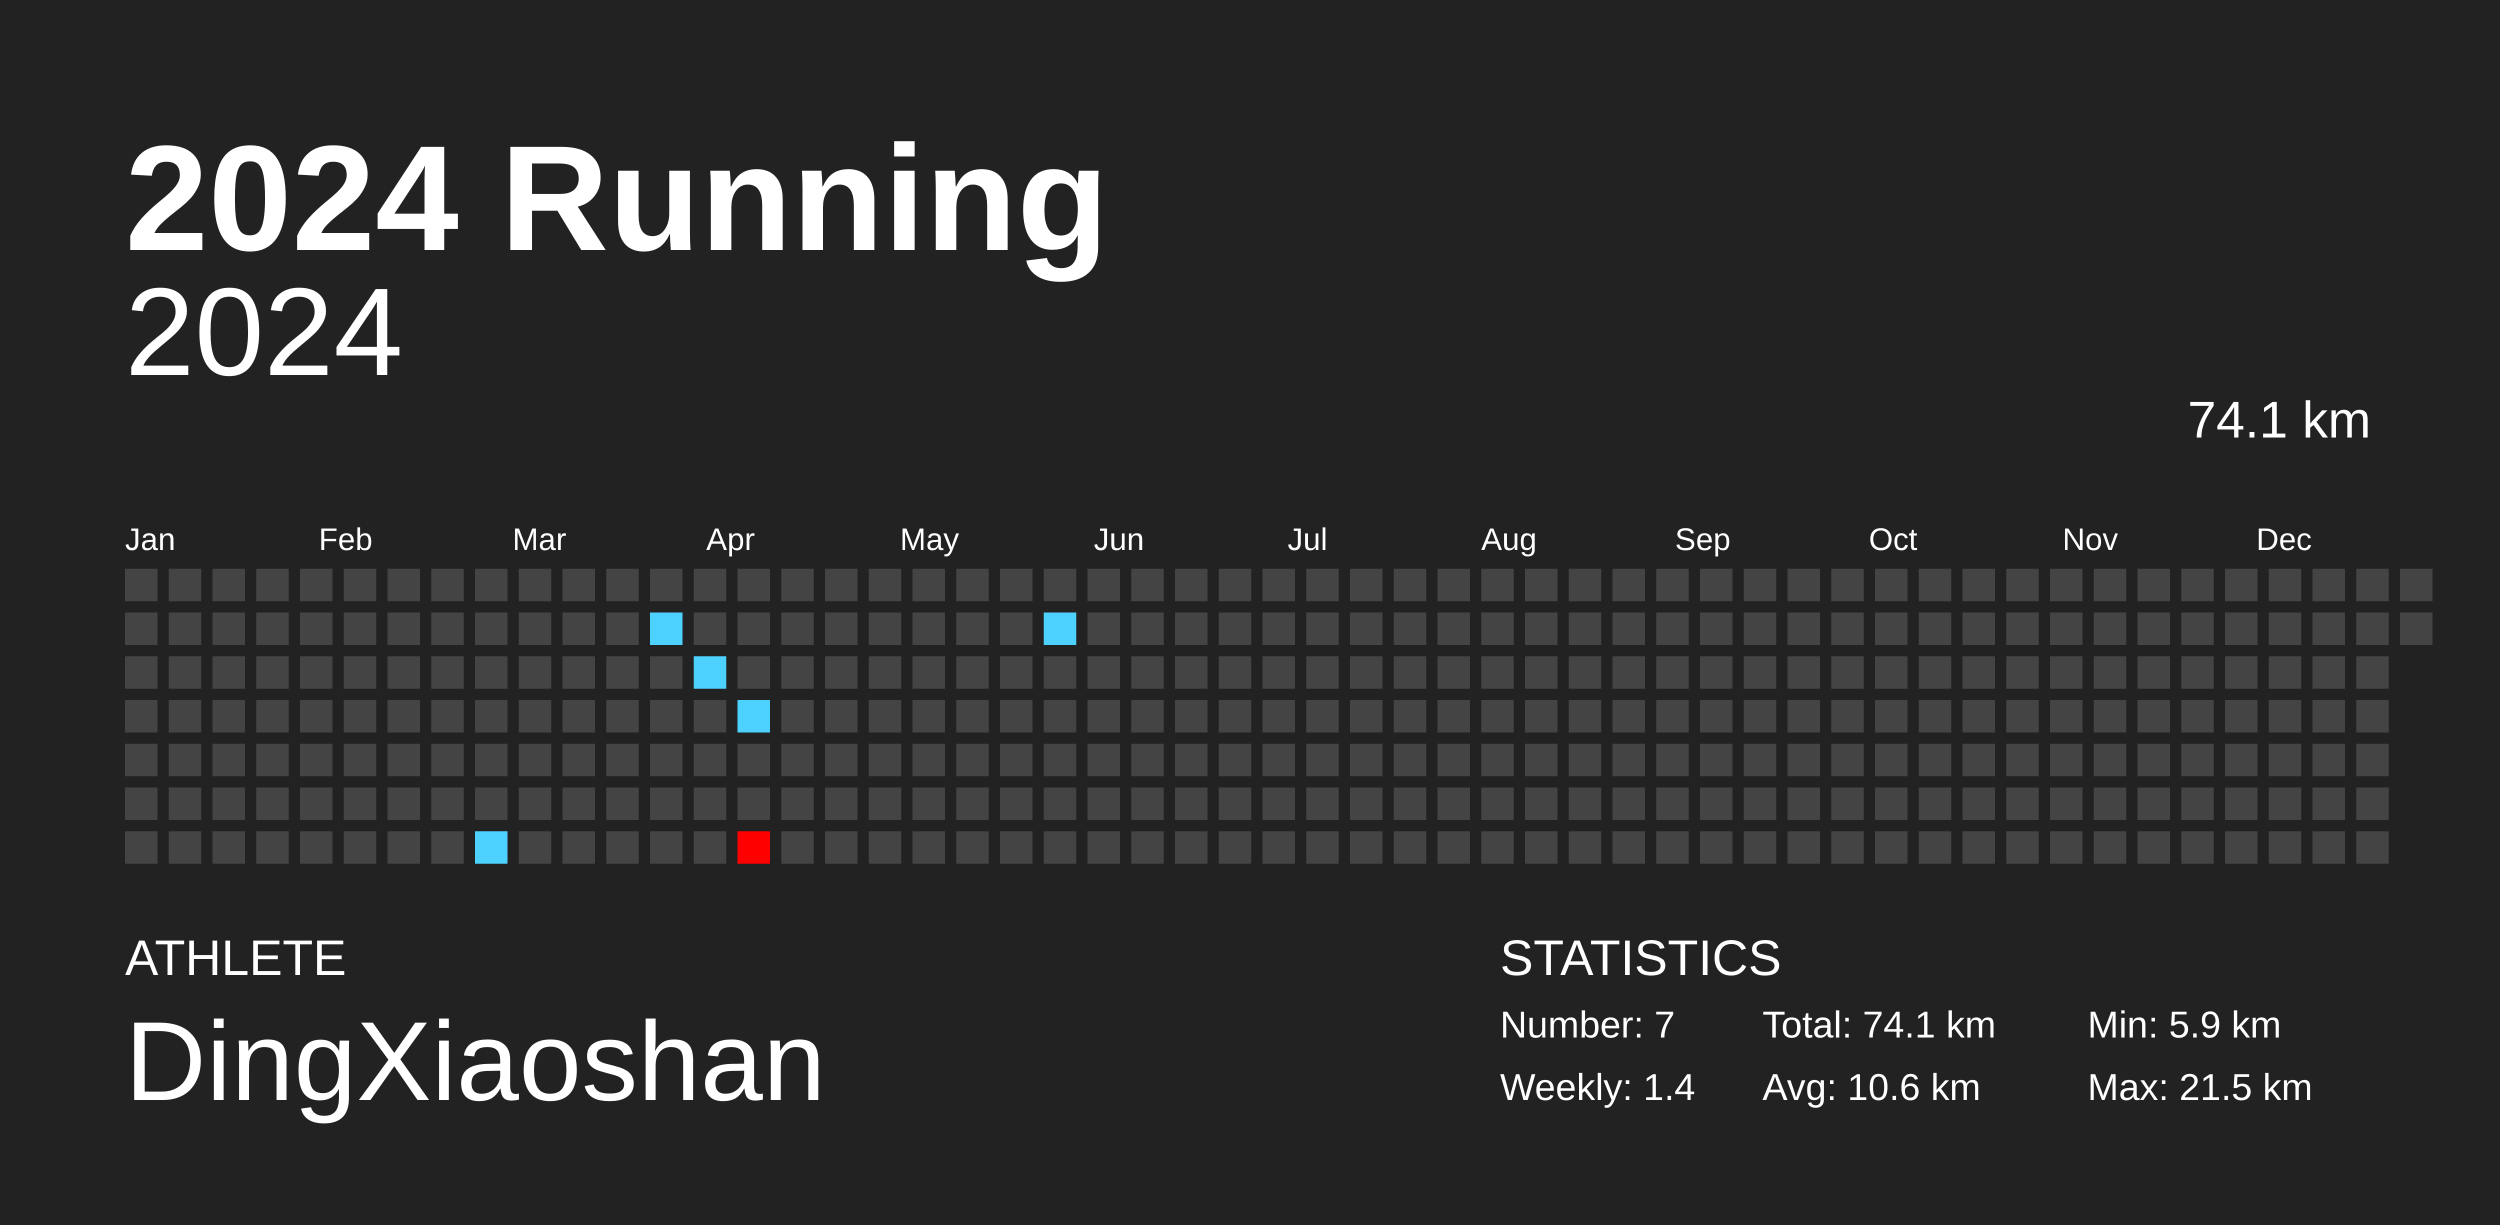
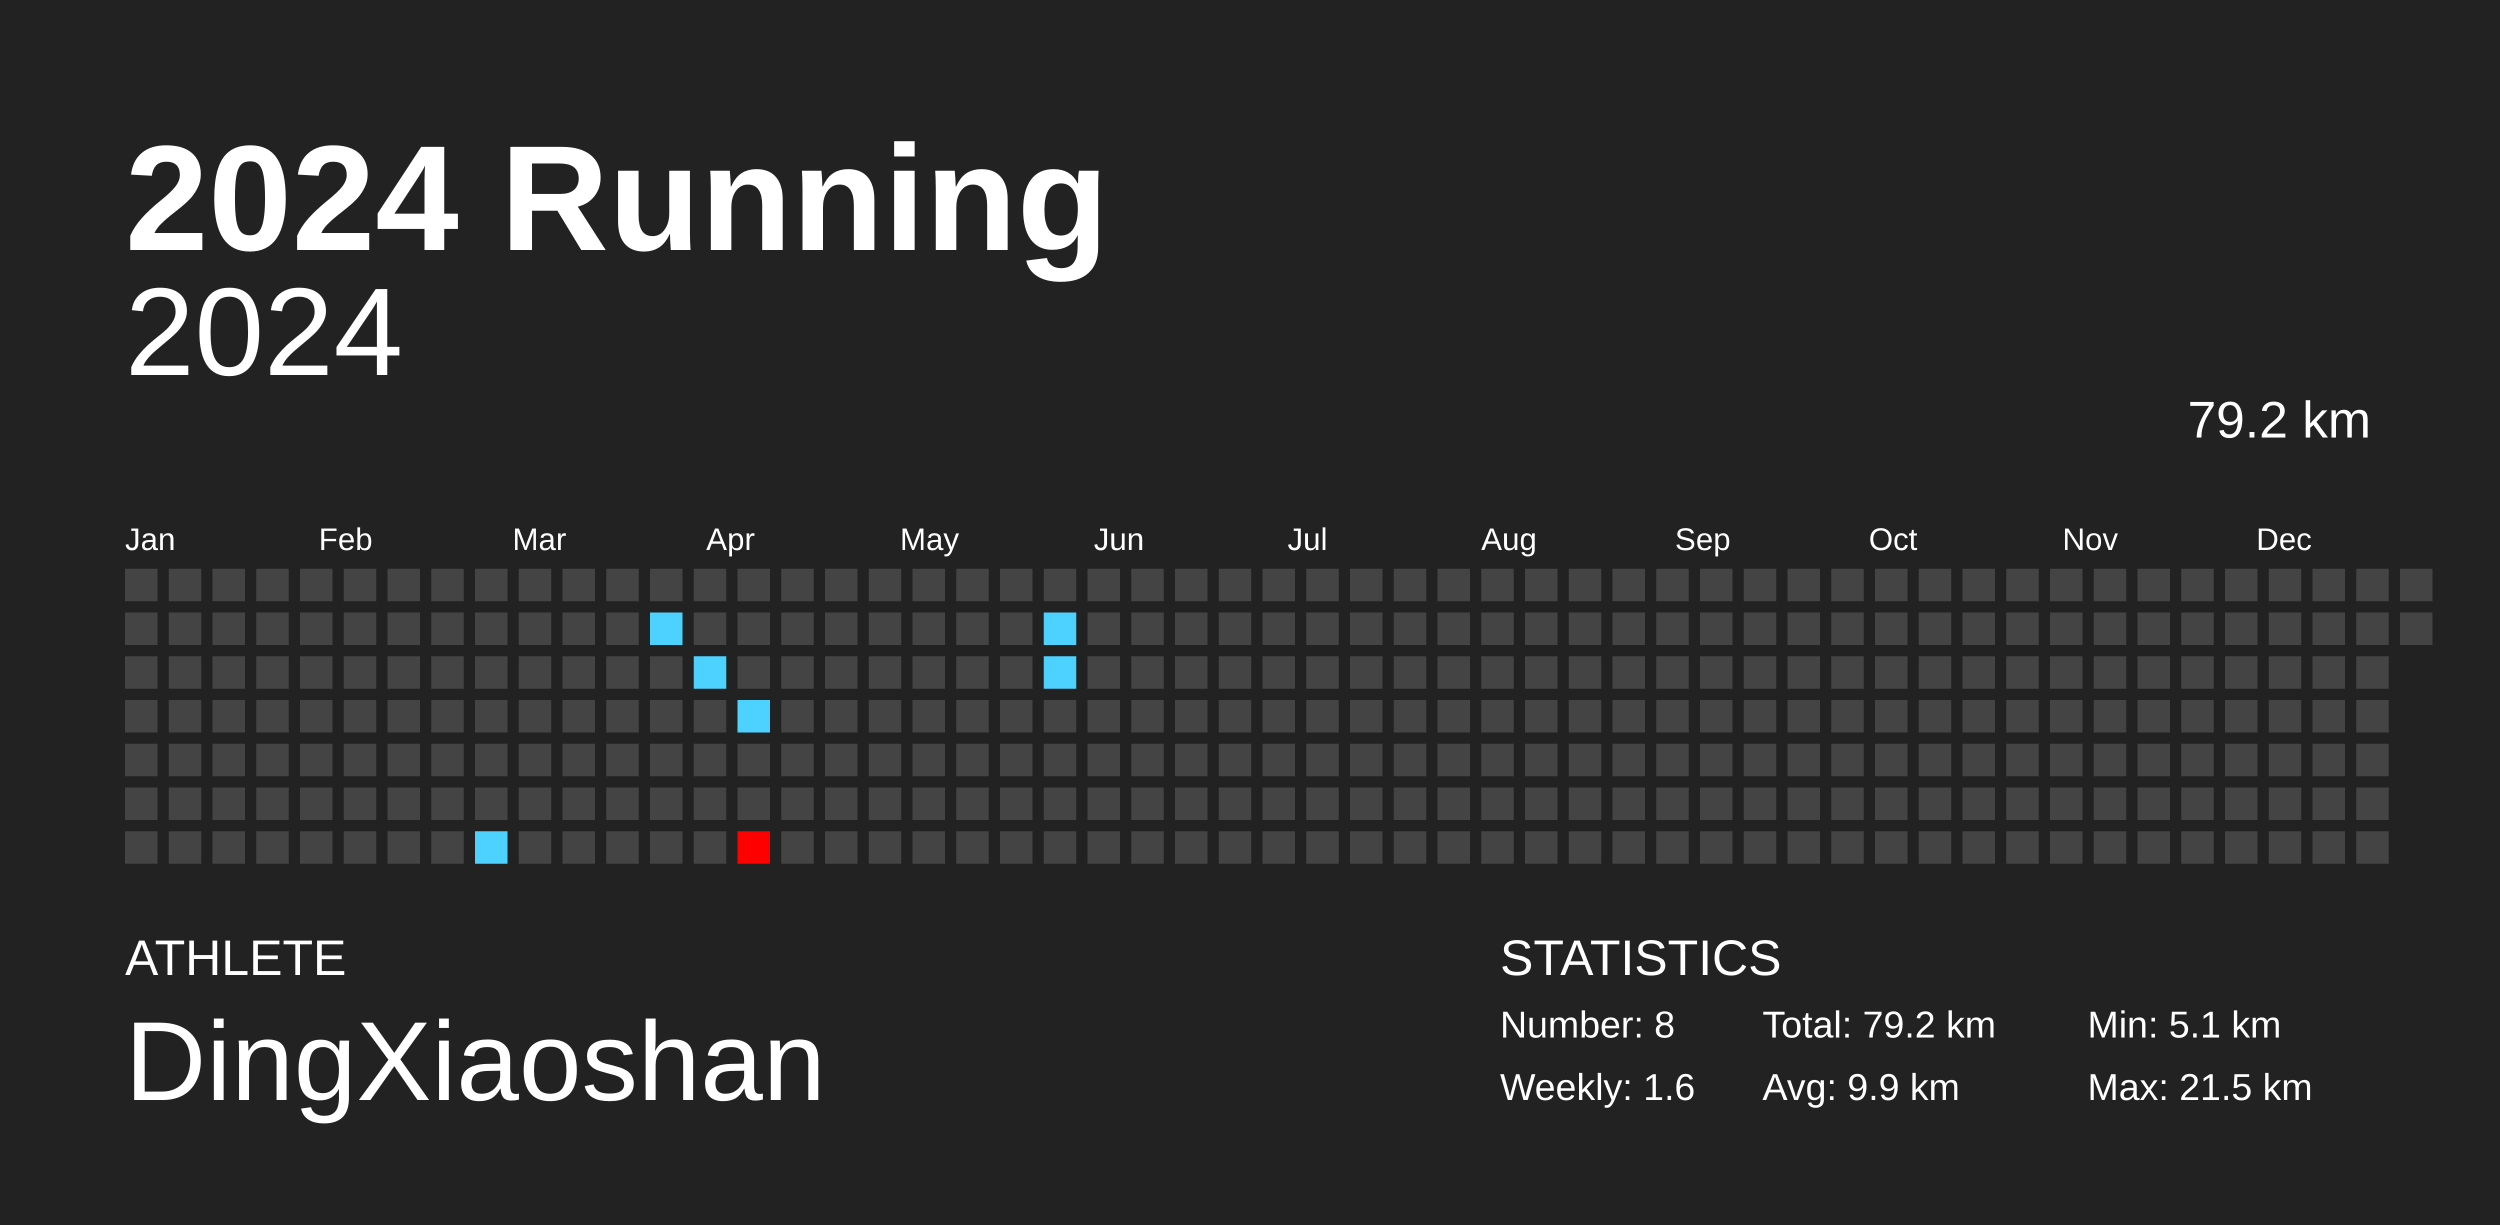
<svg xmlns="http://www.w3.org/2000/svg" baseProfile="full" height="98mm" version="1.1" viewBox="0,0,200,98" width="200mm">
  <defs />
  <rect fill="#222222" height="98" width="200" x="0" y="0" />
  <text fill="#FFFFFF" style="font-size:12px; font-family:Arial; font-weight:bold;" x="10" y="20">2024 Running</text>
  <text fill="#FFFFFF" style="font-size:4px; font-family:Arial" x="10" y="78">ATHLETE</text>
  <text fill="#FFFFFF" style="font-size:9px; font-family:Arial" x="10" y="88">DingXiaoshan</text>
  <text fill="#FFFFFF" style="font-size:4px; font-family:Arial" x="120" y="78">STATISTICS</text>
-   <text fill="#FFFFFF" style="font-size:3px; font-family:Arial" x="120" y="83">Number: 7</text>
-   <text fill="#FFFFFF" style="font-size:3px; font-family:Arial" x="120" y="88">Weekly: 1.4</text>
-   <text fill="#FFFFFF" style="font-size:3px; font-family:Arial" x="141" y="83">Total: 74.1 km</text>
-   <text fill="#FFFFFF" style="font-size:3px; font-family:Arial" x="141" y="88">Avg: 10.6 km</text>
-   <text fill="#FFFFFF" style="font-size:3px; font-family:Arial" x="167" y="83">Min: 5.9 km</text>
+   <text fill="#FFFFFF" style="font-size:3px; font-family:Arial" x="120" y="83">Number: 8</text>
+   <text fill="#FFFFFF" style="font-size:3px; font-family:Arial" x="120" y="88">Weekly: 1.6</text>
+   <text fill="#FFFFFF" style="font-size:3px; font-family:Arial" x="141" y="83">Total: 79.2 km</text>
+   <text fill="#FFFFFF" style="font-size:3px; font-family:Arial" x="141" y="88">Avg: 9.9 km</text>
+   <text fill="#FFFFFF" style="font-size:3px; font-family:Arial" x="167" y="83">Min: 5.1 km</text>
  <text fill="#FFFFFF" style="font-size:3px; font-family:Arial" x="167" y="88">Max: 21.5 km</text>
  <text alignment-baseline="hanging" fill="#FFFFFF" style="font-size:10.0px; font-family:Arial;" x="10" y="30">2024</text>
-   <text alignment-baseline="hanging" fill="#FFFFFF" style="font-size:4.125px; font-family:Arial;" x="175" y="35">74.1 km</text>
+   <text alignment-baseline="hanging" fill="#FFFFFF" style="font-size:4.125px; font-family:Arial;" x="175" y="35">79.2 km</text>
  <text fill="#FFFFFF" style="font-size:2.5px; font-family:Arial" x="10.0" y="44">Jan</text>
  <text fill="#FFFFFF" style="font-size:2.5px; font-family:Arial" x="25.5" y="44">Feb</text>
  <text fill="#FFFFFF" style="font-size:2.5px; font-family:Arial" x="41.0" y="44">Mar</text>
  <text fill="#FFFFFF" style="font-size:2.5px; font-family:Arial" x="56.5" y="44">Apr</text>
  <text fill="#FFFFFF" style="font-size:2.5px; font-family:Arial" x="72.0" y="44">May</text>
  <text fill="#FFFFFF" style="font-size:2.5px; font-family:Arial" x="87.5" y="44">Jun</text>
  <text fill="#FFFFFF" style="font-size:2.5px; font-family:Arial" x="103.0" y="44">Jul</text>
  <text fill="#FFFFFF" style="font-size:2.5px; font-family:Arial" x="118.5" y="44">Aug</text>
  <text fill="#FFFFFF" style="font-size:2.5px; font-family:Arial" x="134.0" y="44">Sep</text>
  <text fill="#FFFFFF" style="font-size:2.5px; font-family:Arial" x="149.5" y="44">Oct</text>
  <text fill="#FFFFFF" style="font-size:2.5px; font-family:Arial" x="165.0" y="44">Nov</text>
  <text fill="#FFFFFF" style="font-size:2.5px; font-family:Arial" x="180.5" y="44">Dec</text>
  <rect fill="#444444" height="2.6" width="2.6" x="10.0" y="45.5" />
  <rect fill="#444444" height="2.6" width="2.6" x="10.0" y="49.0" />
  <rect fill="#444444" height="2.6" width="2.6" x="10.0" y="52.5" />
  <rect fill="#444444" height="2.6" width="2.6" x="10.0" y="56.0" />
  <rect fill="#444444" height="2.6" width="2.6" x="10.0" y="59.5" />
  <rect fill="#444444" height="2.6" width="2.6" x="10.0" y="63.0" />
  <rect fill="#444444" height="2.6" width="2.6" x="10.0" y="66.5" />
  <rect fill="#444444" height="2.6" width="2.6" x="13.5" y="45.5" />
  <rect fill="#444444" height="2.6" width="2.6" x="13.5" y="49.0" />
  <rect fill="#444444" height="2.6" width="2.6" x="13.5" y="52.5" />
  <rect fill="#444444" height="2.6" width="2.6" x="13.5" y="56.0" />
  <rect fill="#444444" height="2.6" width="2.6" x="13.5" y="59.5" />
  <rect fill="#444444" height="2.6" width="2.6" x="13.5" y="63.0" />
  <rect fill="#444444" height="2.6" width="2.6" x="13.5" y="66.5" />
  <rect fill="#444444" height="2.6" width="2.6" x="17.0" y="45.5" />
  <rect fill="#444444" height="2.6" width="2.6" x="17.0" y="49.0" />
  <rect fill="#444444" height="2.6" width="2.6" x="17.0" y="52.5" />
  <rect fill="#444444" height="2.6" width="2.6" x="17.0" y="56.0" />
  <rect fill="#444444" height="2.6" width="2.6" x="17.0" y="59.5" />
  <rect fill="#444444" height="2.6" width="2.6" x="17.0" y="63.0" />
  <rect fill="#444444" height="2.6" width="2.6" x="17.0" y="66.5" />
  <rect fill="#444444" height="2.6" width="2.6" x="20.5" y="45.5" />
  <rect fill="#444444" height="2.6" width="2.6" x="20.5" y="49.0" />
  <rect fill="#444444" height="2.6" width="2.6" x="20.5" y="52.5" />
  <rect fill="#444444" height="2.6" width="2.6" x="20.5" y="56.0" />
  <rect fill="#444444" height="2.6" width="2.6" x="20.5" y="59.5" />
  <rect fill="#444444" height="2.6" width="2.6" x="20.5" y="63.0" />
  <rect fill="#444444" height="2.6" width="2.6" x="20.5" y="66.5" />
  <rect fill="#444444" height="2.6" width="2.6" x="24.0" y="45.5" />
  <rect fill="#444444" height="2.6" width="2.6" x="24.0" y="49.0" />
  <rect fill="#444444" height="2.6" width="2.6" x="24.0" y="52.5" />
  <rect fill="#444444" height="2.6" width="2.6" x="24.0" y="56.0" />
  <rect fill="#444444" height="2.6" width="2.6" x="24.0" y="59.5" />
  <rect fill="#444444" height="2.6" width="2.6" x="24.0" y="63.0" />
  <rect fill="#444444" height="2.6" width="2.6" x="24.0" y="66.5" />
  <rect fill="#444444" height="2.6" width="2.6" x="27.5" y="45.5" />
  <rect fill="#444444" height="2.6" width="2.6" x="27.5" y="49.0" />
  <rect fill="#444444" height="2.6" width="2.6" x="27.5" y="52.5" />
  <rect fill="#444444" height="2.6" width="2.6" x="27.5" y="56.0" />
  <rect fill="#444444" height="2.6" width="2.6" x="27.5" y="59.5" />
  <rect fill="#444444" height="2.6" width="2.6" x="27.5" y="63.0" />
  <rect fill="#444444" height="2.6" width="2.6" x="27.5" y="66.5" />
  <rect fill="#444444" height="2.6" width="2.6" x="31.0" y="45.5" />
  <rect fill="#444444" height="2.6" width="2.6" x="31.0" y="49.0" />
  <rect fill="#444444" height="2.6" width="2.6" x="31.0" y="52.5" />
  <rect fill="#444444" height="2.6" width="2.6" x="31.0" y="56.0" />
  <rect fill="#444444" height="2.6" width="2.6" x="31.0" y="59.5" />
  <rect fill="#444444" height="2.6" width="2.6" x="31.0" y="63.0" />
  <rect fill="#444444" height="2.6" width="2.6" x="31.0" y="66.5" />
  <rect fill="#444444" height="2.6" width="2.6" x="34.5" y="45.5" />
  <rect fill="#444444" height="2.6" width="2.6" x="34.5" y="49.0" />
  <rect fill="#444444" height="2.6" width="2.6" x="34.5" y="52.5" />
  <rect fill="#444444" height="2.6" width="2.6" x="34.5" y="56.0" />
  <rect fill="#444444" height="2.6" width="2.6" x="34.5" y="59.5" />
  <rect fill="#444444" height="2.6" width="2.6" x="34.5" y="63.0" />
  <rect fill="#444444" height="2.6" width="2.6" x="34.5" y="66.5" />
  <rect fill="#444444" height="2.6" width="2.6" x="38.0" y="45.5" />
  <rect fill="#444444" height="2.6" width="2.6" x="38.0" y="49.0" />
  <rect fill="#444444" height="2.6" width="2.6" x="38.0" y="52.5" />
  <rect fill="#444444" height="2.6" width="2.6" x="38.0" y="56.0" />
  <rect fill="#444444" height="2.6" width="2.6" x="38.0" y="59.5" />
  <rect fill="#444444" height="2.6" width="2.6" x="38.0" y="63.0" />
  <rect fill="#4dd2ff" height="2.6" width="2.6" x="38.0" y="66.5" />
  <rect fill="#444444" height="2.6" width="2.6" x="41.5" y="45.5" />
  <rect fill="#444444" height="2.6" width="2.6" x="41.5" y="49.0" />
  <rect fill="#444444" height="2.6" width="2.6" x="41.5" y="52.5" />
  <rect fill="#444444" height="2.6" width="2.6" x="41.5" y="56.0" />
  <rect fill="#444444" height="2.6" width="2.6" x="41.5" y="59.5" />
  <rect fill="#444444" height="2.6" width="2.6" x="41.5" y="63.0" />
  <rect fill="#444444" height="2.6" width="2.6" x="41.5" y="66.5" />
  <rect fill="#444444" height="2.6" width="2.6" x="45.0" y="45.5" />
  <rect fill="#444444" height="2.6" width="2.6" x="45.0" y="49.0" />
  <rect fill="#444444" height="2.6" width="2.6" x="45.0" y="52.5" />
  <rect fill="#444444" height="2.6" width="2.6" x="45.0" y="56.0" />
  <rect fill="#444444" height="2.6" width="2.6" x="45.0" y="59.5" />
  <rect fill="#444444" height="2.6" width="2.6" x="45.0" y="63.0" />
  <rect fill="#444444" height="2.6" width="2.6" x="45.0" y="66.5" />
  <rect fill="#444444" height="2.6" width="2.6" x="48.5" y="45.5" />
  <rect fill="#444444" height="2.6" width="2.6" x="48.5" y="49.0" />
  <rect fill="#444444" height="2.6" width="2.6" x="48.5" y="52.5" />
  <rect fill="#444444" height="2.6" width="2.6" x="48.5" y="56.0" />
  <rect fill="#444444" height="2.6" width="2.6" x="48.5" y="59.5" />
  <rect fill="#444444" height="2.6" width="2.6" x="48.5" y="63.0" />
  <rect fill="#444444" height="2.6" width="2.6" x="48.5" y="66.5" />
  <rect fill="#444444" height="2.6" width="2.6" x="52.0" y="45.5" />
  <rect fill="#4dd2ff" height="2.6" width="2.6" x="52.0" y="49.0" />
  <rect fill="#444444" height="2.6" width="2.6" x="52.0" y="52.5" />
  <rect fill="#444444" height="2.6" width="2.6" x="52.0" y="56.0" />
  <rect fill="#444444" height="2.6" width="2.6" x="52.0" y="59.5" />
  <rect fill="#444444" height="2.6" width="2.6" x="52.0" y="63.0" />
  <rect fill="#444444" height="2.6" width="2.6" x="52.0" y="66.5" />
  <rect fill="#444444" height="2.6" width="2.6" x="55.5" y="45.5" />
  <rect fill="#444444" height="2.6" width="2.6" x="55.5" y="49.0" />
  <rect fill="#4dd2ff" height="2.6" width="2.6" x="55.5" y="52.5" />
  <rect fill="#444444" height="2.6" width="2.6" x="55.5" y="56.0" />
  <rect fill="#444444" height="2.6" width="2.6" x="55.5" y="59.5" />
  <rect fill="#444444" height="2.6" width="2.6" x="55.5" y="63.0" />
  <rect fill="#444444" height="2.6" width="2.6" x="55.5" y="66.5" />
  <rect fill="#444444" height="2.6" width="2.6" x="59.0" y="45.5" />
  <rect fill="#444444" height="2.6" width="2.6" x="59.0" y="49.0" />
  <rect fill="#444444" height="2.6" width="2.6" x="59.0" y="52.5" />
  <rect fill="#4dd2ff" height="2.6" width="2.6" x="59.0" y="56.0" />
  <rect fill="#444444" height="2.6" width="2.6" x="59.0" y="59.5" />
  <rect fill="#444444" height="2.6" width="2.6" x="59.0" y="63.0" />
  <rect fill="red" height="2.6" width="2.6" x="59.0" y="66.5" />
  <rect fill="#444444" height="2.6" width="2.6" x="62.5" y="45.5" />
  <rect fill="#444444" height="2.6" width="2.6" x="62.5" y="49.0" />
  <rect fill="#444444" height="2.6" width="2.6" x="62.5" y="52.5" />
  <rect fill="#444444" height="2.6" width="2.6" x="62.5" y="56.0" />
  <rect fill="#444444" height="2.6" width="2.6" x="62.5" y="59.5" />
  <rect fill="#444444" height="2.6" width="2.6" x="62.5" y="63.0" />
  <rect fill="#444444" height="2.6" width="2.6" x="62.5" y="66.5" />
  <rect fill="#444444" height="2.6" width="2.6" x="66.0" y="45.5" />
  <rect fill="#444444" height="2.6" width="2.6" x="66.0" y="49.0" />
  <rect fill="#444444" height="2.6" width="2.6" x="66.0" y="52.5" />
  <rect fill="#444444" height="2.6" width="2.6" x="66.0" y="56.0" />
  <rect fill="#444444" height="2.6" width="2.6" x="66.0" y="59.5" />
  <rect fill="#444444" height="2.6" width="2.6" x="66.0" y="63.0" />
  <rect fill="#444444" height="2.6" width="2.6" x="66.0" y="66.5" />
  <rect fill="#444444" height="2.6" width="2.6" x="69.5" y="45.5" />
  <rect fill="#444444" height="2.6" width="2.6" x="69.5" y="49.0" />
  <rect fill="#444444" height="2.6" width="2.6" x="69.5" y="52.5" />
  <rect fill="#444444" height="2.6" width="2.6" x="69.5" y="56.0" />
  <rect fill="#444444" height="2.6" width="2.6" x="69.5" y="59.5" />
  <rect fill="#444444" height="2.6" width="2.6" x="69.5" y="63.0" />
  <rect fill="#444444" height="2.6" width="2.6" x="69.5" y="66.5" />
  <rect fill="#444444" height="2.6" width="2.6" x="73.0" y="45.5" />
  <rect fill="#444444" height="2.6" width="2.6" x="73.0" y="49.0" />
  <rect fill="#444444" height="2.6" width="2.6" x="73.0" y="52.5" />
  <rect fill="#444444" height="2.6" width="2.6" x="73.0" y="56.0" />
  <rect fill="#444444" height="2.6" width="2.6" x="73.0" y="59.5" />
  <rect fill="#444444" height="2.6" width="2.6" x="73.0" y="63.0" />
  <rect fill="#444444" height="2.6" width="2.6" x="73.0" y="66.5" />
  <rect fill="#444444" height="2.6" width="2.6" x="76.5" y="45.5" />
  <rect fill="#444444" height="2.6" width="2.6" x="76.5" y="49.0" />
  <rect fill="#444444" height="2.6" width="2.6" x="76.5" y="52.5" />
  <rect fill="#444444" height="2.6" width="2.6" x="76.5" y="56.0" />
  <rect fill="#444444" height="2.6" width="2.6" x="76.5" y="59.5" />
  <rect fill="#444444" height="2.6" width="2.6" x="76.5" y="63.0" />
  <rect fill="#444444" height="2.6" width="2.6" x="76.5" y="66.5" />
  <rect fill="#444444" height="2.6" width="2.6" x="80.0" y="45.5" />
  <rect fill="#444444" height="2.6" width="2.6" x="80.0" y="49.0" />
  <rect fill="#444444" height="2.6" width="2.6" x="80.0" y="52.5" />
  <rect fill="#444444" height="2.6" width="2.6" x="80.0" y="56.0" />
  <rect fill="#444444" height="2.6" width="2.6" x="80.0" y="59.5" />
  <rect fill="#444444" height="2.6" width="2.6" x="80.0" y="63.0" />
  <rect fill="#444444" height="2.6" width="2.6" x="80.0" y="66.5" />
  <rect fill="#444444" height="2.6" width="2.6" x="83.5" y="45.5" />
  <rect fill="#4dd2ff" height="2.6" width="2.6" x="83.5" y="49.0" />
-   <rect fill="#444444" height="2.6" width="2.6" x="83.5" y="52.5" />
+   <rect fill="#4dd2ff" height="2.6" width="2.6" x="83.5" y="52.5" />
  <rect fill="#444444" height="2.6" width="2.6" x="83.5" y="56.0" />
  <rect fill="#444444" height="2.6" width="2.6" x="83.5" y="59.5" />
  <rect fill="#444444" height="2.6" width="2.6" x="83.5" y="63.0" />
  <rect fill="#444444" height="2.6" width="2.6" x="83.5" y="66.5" />
  <rect fill="#444444" height="2.6" width="2.6" x="87.0" y="45.5" />
  <rect fill="#444444" height="2.6" width="2.6" x="87.0" y="49.0" />
  <rect fill="#444444" height="2.6" width="2.6" x="87.0" y="52.5" />
  <rect fill="#444444" height="2.6" width="2.6" x="87.0" y="56.0" />
  <rect fill="#444444" height="2.6" width="2.6" x="87.0" y="59.5" />
  <rect fill="#444444" height="2.6" width="2.6" x="87.0" y="63.0" />
  <rect fill="#444444" height="2.6" width="2.6" x="87.0" y="66.5" />
  <rect fill="#444444" height="2.6" width="2.6" x="90.5" y="45.5" />
  <rect fill="#444444" height="2.6" width="2.6" x="90.5" y="49.0" />
  <rect fill="#444444" height="2.6" width="2.6" x="90.5" y="52.5" />
  <rect fill="#444444" height="2.6" width="2.6" x="90.5" y="56.0" />
  <rect fill="#444444" height="2.6" width="2.6" x="90.5" y="59.5" />
  <rect fill="#444444" height="2.6" width="2.6" x="90.5" y="63.0" />
  <rect fill="#444444" height="2.6" width="2.6" x="90.5" y="66.5" />
  <rect fill="#444444" height="2.6" width="2.6" x="94.0" y="45.5" />
  <rect fill="#444444" height="2.6" width="2.6" x="94.0" y="49.0" />
  <rect fill="#444444" height="2.6" width="2.6" x="94.0" y="52.5" />
  <rect fill="#444444" height="2.6" width="2.6" x="94.0" y="56.0" />
  <rect fill="#444444" height="2.6" width="2.6" x="94.0" y="59.5" />
  <rect fill="#444444" height="2.6" width="2.6" x="94.0" y="63.0" />
  <rect fill="#444444" height="2.6" width="2.6" x="94.0" y="66.5" />
  <rect fill="#444444" height="2.6" width="2.6" x="97.5" y="45.5" />
  <rect fill="#444444" height="2.6" width="2.6" x="97.5" y="49.0" />
  <rect fill="#444444" height="2.6" width="2.6" x="97.5" y="52.5" />
  <rect fill="#444444" height="2.6" width="2.6" x="97.5" y="56.0" />
  <rect fill="#444444" height="2.6" width="2.6" x="97.5" y="59.5" />
  <rect fill="#444444" height="2.6" width="2.6" x="97.5" y="63.0" />
  <rect fill="#444444" height="2.6" width="2.6" x="97.5" y="66.5" />
  <rect fill="#444444" height="2.6" width="2.6" x="101.0" y="45.5" />
  <rect fill="#444444" height="2.6" width="2.6" x="101.0" y="49.0" />
  <rect fill="#444444" height="2.6" width="2.6" x="101.0" y="52.5" />
  <rect fill="#444444" height="2.6" width="2.6" x="101.0" y="56.0" />
  <rect fill="#444444" height="2.6" width="2.6" x="101.0" y="59.5" />
  <rect fill="#444444" height="2.6" width="2.6" x="101.0" y="63.0" />
  <rect fill="#444444" height="2.6" width="2.6" x="101.0" y="66.5" />
  <rect fill="#444444" height="2.6" width="2.6" x="104.5" y="45.5" />
  <rect fill="#444444" height="2.6" width="2.6" x="104.5" y="49.0" />
  <rect fill="#444444" height="2.6" width="2.6" x="104.5" y="52.5" />
  <rect fill="#444444" height="2.6" width="2.6" x="104.5" y="56.0" />
  <rect fill="#444444" height="2.6" width="2.6" x="104.5" y="59.5" />
  <rect fill="#444444" height="2.6" width="2.6" x="104.5" y="63.0" />
  <rect fill="#444444" height="2.6" width="2.6" x="104.5" y="66.5" />
  <rect fill="#444444" height="2.6" width="2.6" x="108.0" y="45.5" />
  <rect fill="#444444" height="2.6" width="2.6" x="108.0" y="49.0" />
  <rect fill="#444444" height="2.6" width="2.6" x="108.0" y="52.5" />
  <rect fill="#444444" height="2.6" width="2.6" x="108.0" y="56.0" />
  <rect fill="#444444" height="2.6" width="2.6" x="108.0" y="59.5" />
  <rect fill="#444444" height="2.6" width="2.6" x="108.0" y="63.0" />
  <rect fill="#444444" height="2.6" width="2.6" x="108.0" y="66.5" />
  <rect fill="#444444" height="2.6" width="2.6" x="111.5" y="45.5" />
  <rect fill="#444444" height="2.6" width="2.6" x="111.5" y="49.0" />
  <rect fill="#444444" height="2.6" width="2.6" x="111.5" y="52.5" />
  <rect fill="#444444" height="2.6" width="2.6" x="111.5" y="56.0" />
  <rect fill="#444444" height="2.6" width="2.6" x="111.5" y="59.5" />
  <rect fill="#444444" height="2.6" width="2.6" x="111.5" y="63.0" />
  <rect fill="#444444" height="2.6" width="2.6" x="111.5" y="66.5" />
  <rect fill="#444444" height="2.6" width="2.6" x="115.0" y="45.5" />
  <rect fill="#444444" height="2.6" width="2.6" x="115.0" y="49.0" />
  <rect fill="#444444" height="2.6" width="2.6" x="115.0" y="52.5" />
  <rect fill="#444444" height="2.6" width="2.6" x="115.0" y="56.0" />
  <rect fill="#444444" height="2.6" width="2.6" x="115.0" y="59.5" />
  <rect fill="#444444" height="2.6" width="2.6" x="115.0" y="63.0" />
  <rect fill="#444444" height="2.6" width="2.6" x="115.0" y="66.5" />
  <rect fill="#444444" height="2.6" width="2.6" x="118.5" y="45.5" />
  <rect fill="#444444" height="2.6" width="2.6" x="118.5" y="49.0" />
  <rect fill="#444444" height="2.6" width="2.6" x="118.5" y="52.5" />
  <rect fill="#444444" height="2.6" width="2.6" x="118.5" y="56.0" />
  <rect fill="#444444" height="2.6" width="2.6" x="118.5" y="59.5" />
  <rect fill="#444444" height="2.6" width="2.6" x="118.5" y="63.0" />
  <rect fill="#444444" height="2.6" width="2.6" x="118.5" y="66.5" />
  <rect fill="#444444" height="2.6" width="2.6" x="122.0" y="45.5" />
  <rect fill="#444444" height="2.6" width="2.6" x="122.0" y="49.0" />
  <rect fill="#444444" height="2.6" width="2.6" x="122.0" y="52.5" />
  <rect fill="#444444" height="2.6" width="2.6" x="122.0" y="56.0" />
  <rect fill="#444444" height="2.6" width="2.6" x="122.0" y="59.5" />
  <rect fill="#444444" height="2.6" width="2.6" x="122.0" y="63.0" />
  <rect fill="#444444" height="2.6" width="2.6" x="122.0" y="66.5" />
  <rect fill="#444444" height="2.6" width="2.6" x="125.5" y="45.5" />
  <rect fill="#444444" height="2.6" width="2.6" x="125.5" y="49.0" />
  <rect fill="#444444" height="2.6" width="2.6" x="125.5" y="52.5" />
  <rect fill="#444444" height="2.6" width="2.6" x="125.5" y="56.0" />
  <rect fill="#444444" height="2.6" width="2.6" x="125.5" y="59.5" />
  <rect fill="#444444" height="2.6" width="2.6" x="125.5" y="63.0" />
  <rect fill="#444444" height="2.6" width="2.6" x="125.5" y="66.5" />
  <rect fill="#444444" height="2.6" width="2.6" x="129.0" y="45.5" />
  <rect fill="#444444" height="2.6" width="2.6" x="129.0" y="49.0" />
  <rect fill="#444444" height="2.6" width="2.6" x="129.0" y="52.5" />
  <rect fill="#444444" height="2.6" width="2.6" x="129.0" y="56.0" />
  <rect fill="#444444" height="2.6" width="2.6" x="129.0" y="59.5" />
  <rect fill="#444444" height="2.6" width="2.6" x="129.0" y="63.0" />
  <rect fill="#444444" height="2.6" width="2.6" x="129.0" y="66.5" />
  <rect fill="#444444" height="2.6" width="2.6" x="132.5" y="45.5" />
  <rect fill="#444444" height="2.6" width="2.6" x="132.5" y="49.0" />
  <rect fill="#444444" height="2.6" width="2.6" x="132.5" y="52.5" />
  <rect fill="#444444" height="2.6" width="2.6" x="132.5" y="56.0" />
  <rect fill="#444444" height="2.6" width="2.6" x="132.5" y="59.5" />
  <rect fill="#444444" height="2.6" width="2.6" x="132.5" y="63.0" />
  <rect fill="#444444" height="2.6" width="2.6" x="132.5" y="66.5" />
  <rect fill="#444444" height="2.6" width="2.6" x="136.0" y="45.5" />
  <rect fill="#444444" height="2.6" width="2.6" x="136.0" y="49.0" />
  <rect fill="#444444" height="2.6" width="2.6" x="136.0" y="52.5" />
  <rect fill="#444444" height="2.6" width="2.6" x="136.0" y="56.0" />
  <rect fill="#444444" height="2.6" width="2.6" x="136.0" y="59.5" />
  <rect fill="#444444" height="2.6" width="2.6" x="136.0" y="63.0" />
  <rect fill="#444444" height="2.6" width="2.6" x="136.0" y="66.5" />
  <rect fill="#444444" height="2.6" width="2.6" x="139.5" y="45.5" />
  <rect fill="#444444" height="2.6" width="2.6" x="139.5" y="49.0" />
  <rect fill="#444444" height="2.6" width="2.6" x="139.5" y="52.5" />
  <rect fill="#444444" height="2.6" width="2.6" x="139.5" y="56.0" />
  <rect fill="#444444" height="2.6" width="2.6" x="139.5" y="59.5" />
  <rect fill="#444444" height="2.6" width="2.6" x="139.5" y="63.0" />
  <rect fill="#444444" height="2.6" width="2.6" x="139.5" y="66.5" />
  <rect fill="#444444" height="2.6" width="2.6" x="143.0" y="45.5" />
  <rect fill="#444444" height="2.6" width="2.6" x="143.0" y="49.0" />
  <rect fill="#444444" height="2.6" width="2.6" x="143.0" y="52.5" />
  <rect fill="#444444" height="2.6" width="2.6" x="143.0" y="56.0" />
  <rect fill="#444444" height="2.6" width="2.6" x="143.0" y="59.5" />
  <rect fill="#444444" height="2.6" width="2.6" x="143.0" y="63.0" />
  <rect fill="#444444" height="2.6" width="2.6" x="143.0" y="66.5" />
  <rect fill="#444444" height="2.6" width="2.6" x="146.5" y="45.5" />
  <rect fill="#444444" height="2.6" width="2.6" x="146.5" y="49.0" />
  <rect fill="#444444" height="2.6" width="2.6" x="146.5" y="52.5" />
  <rect fill="#444444" height="2.6" width="2.6" x="146.5" y="56.0" />
  <rect fill="#444444" height="2.6" width="2.6" x="146.5" y="59.5" />
  <rect fill="#444444" height="2.6" width="2.6" x="146.5" y="63.0" />
  <rect fill="#444444" height="2.6" width="2.6" x="146.5" y="66.5" />
  <rect fill="#444444" height="2.6" width="2.6" x="150.0" y="45.5" />
  <rect fill="#444444" height="2.6" width="2.6" x="150.0" y="49.0" />
  <rect fill="#444444" height="2.6" width="2.6" x="150.0" y="52.5" />
  <rect fill="#444444" height="2.6" width="2.6" x="150.0" y="56.0" />
  <rect fill="#444444" height="2.6" width="2.6" x="150.0" y="59.5" />
  <rect fill="#444444" height="2.6" width="2.6" x="150.0" y="63.0" />
  <rect fill="#444444" height="2.6" width="2.6" x="150.0" y="66.5" />
  <rect fill="#444444" height="2.6" width="2.6" x="153.5" y="45.5" />
  <rect fill="#444444" height="2.6" width="2.6" x="153.5" y="49.0" />
  <rect fill="#444444" height="2.6" width="2.6" x="153.5" y="52.5" />
  <rect fill="#444444" height="2.6" width="2.6" x="153.5" y="56.0" />
  <rect fill="#444444" height="2.6" width="2.6" x="153.5" y="59.5" />
  <rect fill="#444444" height="2.6" width="2.6" x="153.5" y="63.0" />
  <rect fill="#444444" height="2.6" width="2.6" x="153.5" y="66.5" />
  <rect fill="#444444" height="2.6" width="2.6" x="157.0" y="45.5" />
  <rect fill="#444444" height="2.6" width="2.6" x="157.0" y="49.0" />
  <rect fill="#444444" height="2.6" width="2.6" x="157.0" y="52.5" />
  <rect fill="#444444" height="2.6" width="2.6" x="157.0" y="56.0" />
  <rect fill="#444444" height="2.6" width="2.6" x="157.0" y="59.5" />
  <rect fill="#444444" height="2.6" width="2.6" x="157.0" y="63.0" />
  <rect fill="#444444" height="2.6" width="2.6" x="157.0" y="66.5" />
  <rect fill="#444444" height="2.6" width="2.6" x="160.5" y="45.5" />
  <rect fill="#444444" height="2.6" width="2.6" x="160.5" y="49.0" />
  <rect fill="#444444" height="2.6" width="2.6" x="160.5" y="52.5" />
  <rect fill="#444444" height="2.6" width="2.6" x="160.5" y="56.0" />
  <rect fill="#444444" height="2.6" width="2.6" x="160.5" y="59.5" />
  <rect fill="#444444" height="2.6" width="2.6" x="160.5" y="63.0" />
  <rect fill="#444444" height="2.6" width="2.6" x="160.5" y="66.5" />
  <rect fill="#444444" height="2.6" width="2.6" x="164.0" y="45.5" />
  <rect fill="#444444" height="2.6" width="2.6" x="164.0" y="49.0" />
  <rect fill="#444444" height="2.6" width="2.6" x="164.0" y="52.5" />
  <rect fill="#444444" height="2.6" width="2.6" x="164.0" y="56.0" />
  <rect fill="#444444" height="2.6" width="2.6" x="164.0" y="59.5" />
  <rect fill="#444444" height="2.6" width="2.6" x="164.0" y="63.0" />
  <rect fill="#444444" height="2.6" width="2.6" x="164.0" y="66.5" />
  <rect fill="#444444" height="2.6" width="2.6" x="167.5" y="45.5" />
  <rect fill="#444444" height="2.6" width="2.6" x="167.5" y="49.0" />
  <rect fill="#444444" height="2.6" width="2.6" x="167.5" y="52.5" />
  <rect fill="#444444" height="2.6" width="2.6" x="167.5" y="56.0" />
  <rect fill="#444444" height="2.6" width="2.6" x="167.5" y="59.5" />
  <rect fill="#444444" height="2.6" width="2.6" x="167.5" y="63.0" />
  <rect fill="#444444" height="2.6" width="2.6" x="167.5" y="66.5" />
  <rect fill="#444444" height="2.6" width="2.6" x="171.0" y="45.5" />
  <rect fill="#444444" height="2.6" width="2.6" x="171.0" y="49.0" />
  <rect fill="#444444" height="2.6" width="2.6" x="171.0" y="52.5" />
  <rect fill="#444444" height="2.6" width="2.6" x="171.0" y="56.0" />
  <rect fill="#444444" height="2.6" width="2.6" x="171.0" y="59.5" />
  <rect fill="#444444" height="2.6" width="2.6" x="171.0" y="63.0" />
  <rect fill="#444444" height="2.6" width="2.6" x="171.0" y="66.5" />
  <rect fill="#444444" height="2.6" width="2.6" x="174.5" y="45.5" />
  <rect fill="#444444" height="2.6" width="2.6" x="174.5" y="49.0" />
  <rect fill="#444444" height="2.6" width="2.6" x="174.5" y="52.5" />
  <rect fill="#444444" height="2.6" width="2.6" x="174.5" y="56.0" />
  <rect fill="#444444" height="2.6" width="2.6" x="174.5" y="59.5" />
  <rect fill="#444444" height="2.6" width="2.6" x="174.5" y="63.0" />
  <rect fill="#444444" height="2.6" width="2.6" x="174.5" y="66.5" />
  <rect fill="#444444" height="2.6" width="2.6" x="178.0" y="45.5" />
  <rect fill="#444444" height="2.6" width="2.6" x="178.0" y="49.0" />
  <rect fill="#444444" height="2.6" width="2.6" x="178.0" y="52.5" />
  <rect fill="#444444" height="2.6" width="2.6" x="178.0" y="56.0" />
  <rect fill="#444444" height="2.6" width="2.6" x="178.0" y="59.5" />
  <rect fill="#444444" height="2.6" width="2.6" x="178.0" y="63.0" />
  <rect fill="#444444" height="2.6" width="2.6" x="178.0" y="66.5" />
  <rect fill="#444444" height="2.6" width="2.6" x="181.5" y="45.5" />
  <rect fill="#444444" height="2.6" width="2.6" x="181.5" y="49.0" />
  <rect fill="#444444" height="2.6" width="2.6" x="181.5" y="52.5" />
  <rect fill="#444444" height="2.6" width="2.6" x="181.5" y="56.0" />
  <rect fill="#444444" height="2.6" width="2.6" x="181.5" y="59.5" />
  <rect fill="#444444" height="2.6" width="2.6" x="181.5" y="63.0" />
  <rect fill="#444444" height="2.6" width="2.6" x="181.5" y="66.5" />
  <rect fill="#444444" height="2.6" width="2.6" x="185.0" y="45.5" />
  <rect fill="#444444" height="2.6" width="2.6" x="185.0" y="49.0" />
  <rect fill="#444444" height="2.6" width="2.6" x="185.0" y="52.5" />
  <rect fill="#444444" height="2.6" width="2.6" x="185.0" y="56.0" />
  <rect fill="#444444" height="2.6" width="2.6" x="185.0" y="59.5" />
  <rect fill="#444444" height="2.6" width="2.6" x="185.0" y="63.0" />
  <rect fill="#444444" height="2.6" width="2.6" x="185.0" y="66.5" />
  <rect fill="#444444" height="2.6" width="2.6" x="188.5" y="45.5" />
  <rect fill="#444444" height="2.6" width="2.6" x="188.5" y="49.0" />
  <rect fill="#444444" height="2.6" width="2.6" x="188.5" y="52.5" />
  <rect fill="#444444" height="2.6" width="2.6" x="188.5" y="56.0" />
  <rect fill="#444444" height="2.6" width="2.6" x="188.5" y="59.5" />
  <rect fill="#444444" height="2.6" width="2.6" x="188.5" y="63.0" />
  <rect fill="#444444" height="2.6" width="2.6" x="188.5" y="66.5" />
  <rect fill="#444444" height="2.6" width="2.6" x="192.0" y="45.5" />
  <rect fill="#444444" height="2.6" width="2.6" x="192.0" y="49.0" />
</svg>
